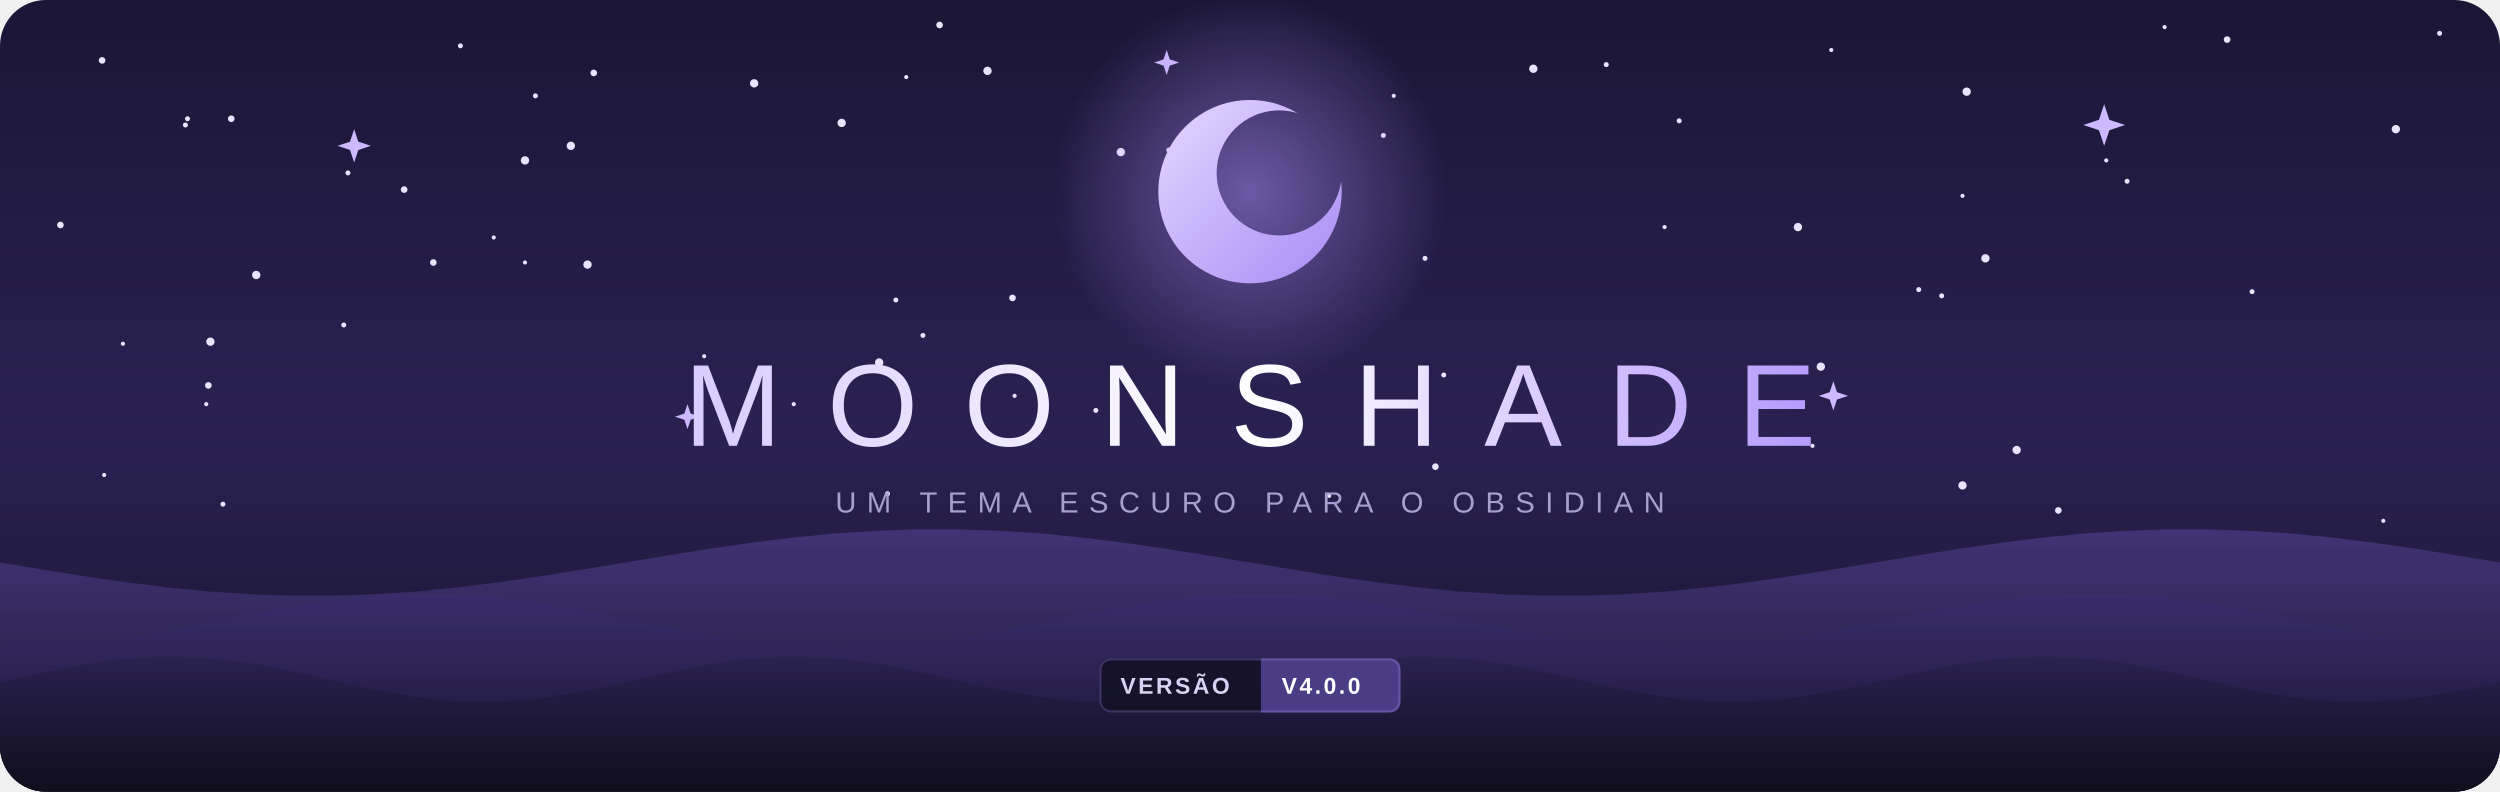
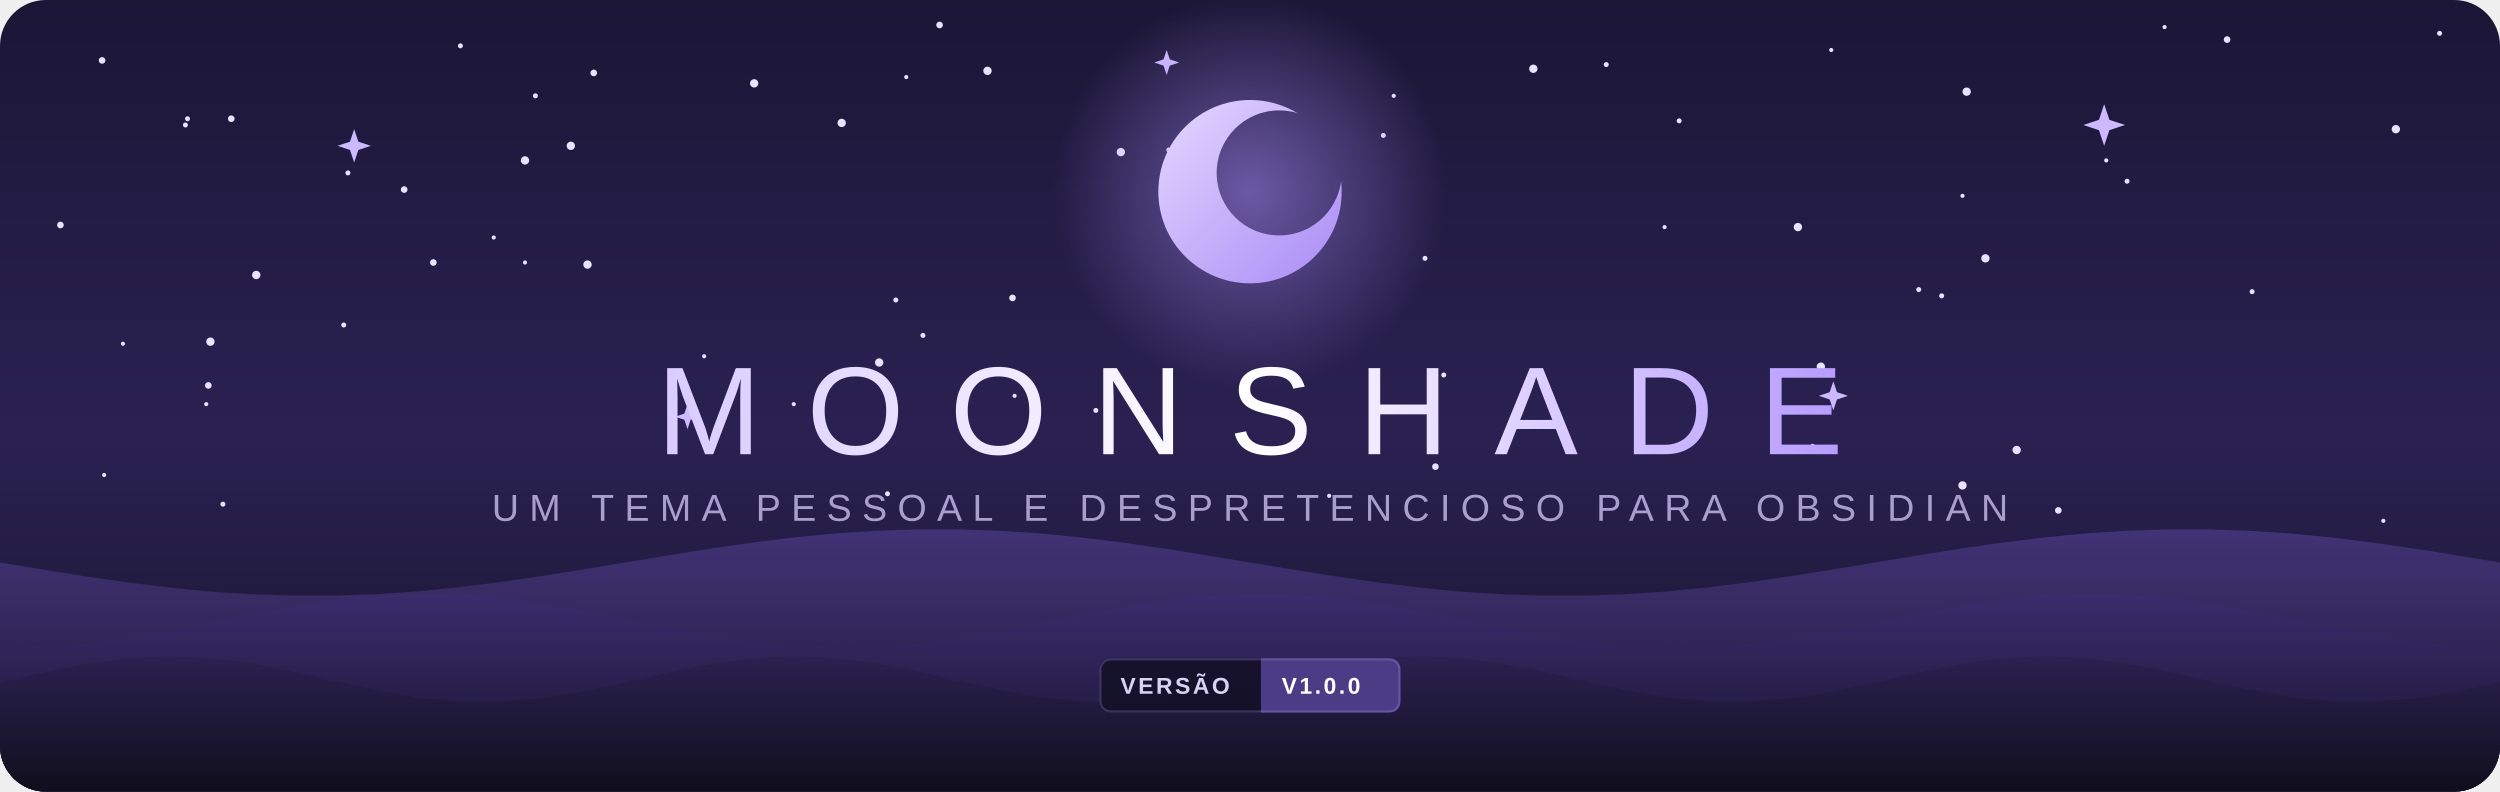
<svg xmlns="http://www.w3.org/2000/svg" viewBox="0 0 1200 380" width="1200" height="380" role="img" aria-label="Moonshade, um tema escuro para o Obsidian. Versão 4.0.0">
  <defs>
    <clipPath id="c">
      <rect width="1200" height="380" rx="22" />
    </clipPath>
    <linearGradient id="bg" x1="0" y1="0" x2="0" y2="1">
      <stop offset="0" stop-color="#1b1636" />
      <stop offset=".55" stop-color="#2a2152" />
      <stop offset="1" stop-color="#17142a" />
    </linearGradient>
    <linearGradient id="w1" x1="0" y1="0" x2="0" y2="1">
      <stop offset="0" stop-color="#4b3a85" />
      <stop offset="1" stop-color="#1b1633" />
    </linearGradient>
    <linearGradient id="w2" x1="0" y1="0" x2="0" y2="1">
      <stop offset="0" stop-color="#3a2d6e" />
      <stop offset="1" stop-color="#15112a" />
    </linearGradient>
    <linearGradient id="w3" x1="0" y1="0" x2="0" y2="1">
      <stop offset="0" stop-color="#2a2150" />
      <stop offset="1" stop-color="#100e1c" />
    </linearGradient>
    <radialGradient id="glow">
      <stop offset="0" stop-color="#a98bf5" stop-opacity=".55" />
      <stop offset="1" stop-color="#a98bf5" stop-opacity="0" />
    </radialGradient>
    <linearGradient id="moon" x1="0" y1="0" x2="1" y2="1">
      <stop offset="0" stop-color="#e4d8ff" />
      <stop offset="1" stop-color="#a98bf5" />
    </linearGradient>
    <linearGradient id="txt" x1="0" y1="0" x2="1" y2="0">
      <stop offset="0" stop-color="#d9ccff" />
      <stop offset=".5" stop-color="#ffffff" />
      <stop offset="1" stop-color="#b79cff" />
    </linearGradient>
    <mask id="crescent">
      <rect width="100" height="100" x="-50" y="-50" fill="#fff" />
      <circle cx="14" cy="-9" r="30" fill="#000" />
    </mask>
  </defs>
  <g clip-path="url(#c)">
    <rect width="1200" height="380" fill="url(#bg)" />
    <circle cx="942" cy="233" r="2" fill="#e9e3ff">
      <animate attributeName="opacity" values="0.15;1;0.15" dur="3.5s" begin="-3.4s" repeatCount="indefinite" />
    </circle>
    <circle cx="404" cy="59" r="2" fill="#e9e3ff">
      <animate attributeName="opacity" values="0.15;1;0.15" dur="4.0s" begin="-3.2s" repeatCount="indefinite" />
    </circle>
    <circle cx="208" cy="126" r="1.6" fill="#e9e3ff">
      <animate attributeName="opacity" values="0.15;1;0.15" dur="2.6s" begin="-2.2s" repeatCount="indefinite" />
    </circle>
    <circle cx="101" cy="164" r="2" fill="#e9e3ff">
      <animate attributeName="opacity" values="0.15;1;0.15" dur="4.9s" begin="-2.6s" repeatCount="indefinite" />
    </circle>
    <circle cx="338" cy="171" r="1" fill="#e9e3ff">
      <animate attributeName="opacity" values="0.15;1;0.15" dur="4.5s" begin="-0.3s" repeatCount="indefinite" />
    </circle>
    <circle cx="89" cy="60" r="1.2" fill="#e9e3ff">
      <animate attributeName="opacity" values="0.15;1;0.15" dur="3.9s" begin="-3.1s" repeatCount="indefinite" />
    </circle>
    <circle cx="684" cy="124" r="1.2" fill="#e9e3ff">
      <animate attributeName="opacity" values="0.15;1;0.15" dur="3.7s" begin="-2.6s" repeatCount="indefinite" />
    </circle>
    <circle cx="1039" cy="13" r="1" fill="#e9e3ff">
      <animate attributeName="opacity" values="0.15;1;0.15" dur="3.5s" begin="-1.1s" repeatCount="indefinite" />
    </circle>
    <circle cx="1144" cy="250" r="1" fill="#e9e3ff">
      <animate attributeName="opacity" values="0.15;1;0.15" dur="4.2s" begin="-1.3s" repeatCount="indefinite" />
    </circle>
    <circle cx="486" cy="143" r="1.6" fill="#e9e3ff">
      <animate attributeName="opacity" values="0.15;1;0.15" dur="2.3s" begin="-2.3s" repeatCount="indefinite" />
    </circle>
    <circle cx="237" cy="114" r="1" fill="#e9e3ff">
      <animate attributeName="opacity" values="0.15;1;0.15" dur="4.6s" begin="-1.5s" repeatCount="indefinite" />
    </circle>
    <circle cx="50" cy="228" r="1" fill="#e9e3ff">
      <animate attributeName="opacity" values="0.15;1;0.15" dur="2.8s" begin="-3.7s" repeatCount="indefinite" />
    </circle>
    <circle cx="123" cy="132" r="2" fill="#e9e3ff">
      <animate attributeName="opacity" values="0.15;1;0.15" dur="4.9s" begin="-1.6s" repeatCount="indefinite" />
    </circle>
    <circle cx="165" cy="156" r="1.2" fill="#e9e3ff">
      <animate attributeName="opacity" values="0.15;1;0.15" dur="4.4s" begin="-1.1s" repeatCount="indefinite" />
    </circle>
    <circle cx="194" cy="91" r="1.6" fill="#e9e3ff">
      <animate attributeName="opacity" values="0.15;1;0.15" dur="2.2s" begin="-1.6s" repeatCount="indefinite" />
    </circle>
    <circle cx="257" cy="46" r="1.2" fill="#e9e3ff">
      <animate attributeName="opacity" values="0.15;1;0.15" dur="4.2s" begin="-0.0s" repeatCount="indefinite" />
    </circle>
    <circle cx="968" cy="216" r="2" fill="#e9e3ff">
      <animate attributeName="opacity" values="0.15;1;0.15" dur="2.7s" begin="-2.2s" repeatCount="indefinite" />
    </circle>
    <circle cx="932" cy="142" r="1.2" fill="#e9e3ff">
      <animate attributeName="opacity" values="0.15;1;0.15" dur="5.0s" begin="-3.1s" repeatCount="indefinite" />
    </circle>
    <circle cx="874" cy="176" r="2" fill="#e9e3ff">
      <animate attributeName="opacity" values="0.15;1;0.15" dur="2.5s" begin="-1.7s" repeatCount="indefinite" />
    </circle>
    <circle cx="451" cy="12" r="1.6" fill="#e9e3ff">
      <animate attributeName="opacity" values="0.15;1;0.15" dur="4.6s" begin="-3.9s" repeatCount="indefinite" />
    </circle>
    <circle cx="638" cy="238" r="1" fill="#e9e3ff">
      <animate attributeName="opacity" values="0.15;1;0.15" dur="2.8s" begin="-1.6s" repeatCount="indefinite" />
    </circle>
    <circle cx="221" cy="22" r="1.2" fill="#e9e3ff">
      <animate attributeName="opacity" values="0.15;1;0.15" dur="2.8s" begin="-1.0s" repeatCount="indefinite" />
    </circle>
    <circle cx="689" cy="224" r="1.6" fill="#e9e3ff">
      <animate attributeName="opacity" values="0.15;1;0.15" dur="3.3s" begin="-0.3s" repeatCount="indefinite" />
    </circle>
    <circle cx="443" cy="161" r="1.2" fill="#e9e3ff">
      <animate attributeName="opacity" values="0.15;1;0.15" dur="2.2s" begin="-1.5s" repeatCount="indefinite" />
    </circle>
    <circle cx="944" cy="44" r="2" fill="#e9e3ff">
      <animate attributeName="opacity" values="0.15;1;0.15" dur="4.5s" begin="-0.5s" repeatCount="indefinite" />
    </circle>
    <circle cx="806" cy="58" r="1.2" fill="#e9e3ff">
      <animate attributeName="opacity" values="0.15;1;0.15" dur="3.1s" begin="-0.9s" repeatCount="indefinite" />
    </circle>
    <circle cx="526" cy="197" r="1.2" fill="#e9e3ff">
      <animate attributeName="opacity" values="0.15;1;0.15" dur="2.6s" begin="-2.5s" repeatCount="indefinite" />
    </circle>
    <circle cx="1150" cy="62" r="2" fill="#e9e3ff">
      <animate attributeName="opacity" values="0.15;1;0.15" dur="4.7s" begin="-2.4s" repeatCount="indefinite" />
    </circle>
    <circle cx="879" cy="24" r="1" fill="#e9e3ff">
      <animate attributeName="opacity" values="0.15;1;0.15" dur="2.5s" begin="-2.0s" repeatCount="indefinite" />
    </circle>
    <circle cx="538" cy="73" r="2" fill="#e9e3ff">
      <animate attributeName="opacity" values="0.15;1;0.15" dur="2.9s" begin="-3.3s" repeatCount="indefinite" />
    </circle>
    <circle cx="1021" cy="87" r="1.2" fill="#e9e3ff">
      <animate attributeName="opacity" values="0.15;1;0.15" dur="4.8s" begin="-3.9s" repeatCount="indefinite" />
    </circle>
    <circle cx="274" cy="70" r="2" fill="#e9e3ff">
      <animate attributeName="opacity" values="0.15;1;0.15" dur="3.8s" begin="-3.4s" repeatCount="indefinite" />
    </circle>
    <circle cx="167" cy="83" r="1.2" fill="#e9e3ff">
      <animate attributeName="opacity" values="0.15;1;0.15" dur="4.8s" begin="-0.8s" repeatCount="indefinite" />
    </circle>
    <circle cx="49" cy="29" r="1.6" fill="#e9e3ff">
      <animate attributeName="opacity" values="0.15;1;0.15" dur="3.4s" begin="-1.0s" repeatCount="indefinite" />
    </circle>
    <circle cx="111" cy="57" r="1.6" fill="#e9e3ff">
      <animate attributeName="opacity" values="0.15;1;0.15" dur="3.2s" begin="-2.3s" repeatCount="indefinite" />
    </circle>
    <circle cx="285" cy="35" r="1.6" fill="#e9e3ff">
      <animate attributeName="opacity" values="0.15;1;0.15" dur="2.6s" begin="-1.8s" repeatCount="indefinite" />
    </circle>
    <circle cx="693" cy="180" r="1.2" fill="#e9e3ff">
      <animate attributeName="opacity" values="0.15;1;0.15" dur="3.9s" begin="-3.7s" repeatCount="indefinite" />
    </circle>
    <circle cx="988" cy="245" r="1.6" fill="#e9e3ff">
      <animate attributeName="opacity" values="0.15;1;0.15" dur="4.2s" begin="-3.9s" repeatCount="indefinite" />
    </circle>
    <circle cx="59" cy="165" r="1" fill="#e9e3ff">
      <animate attributeName="opacity" values="0.15;1;0.15" dur="3.6s" begin="-2.9s" repeatCount="indefinite" />
    </circle>
    <circle cx="669" cy="46" r="1" fill="#e9e3ff">
      <animate attributeName="opacity" values="0.15;1;0.15" dur="2.4s" begin="-2.2s" repeatCount="indefinite" />
    </circle>
    <circle cx="107" cy="242" r="1.2" fill="#e9e3ff">
      <animate attributeName="opacity" values="0.15;1;0.15" dur="4.4s" begin="-3.7s" repeatCount="indefinite" />
    </circle>
    <circle cx="736" cy="33" r="2" fill="#e9e3ff">
      <animate attributeName="opacity" values="0.15;1;0.15" dur="4.7s" begin="-3.5s" repeatCount="indefinite" />
    </circle>
    <circle cx="870" cy="214" r="1" fill="#e9e3ff">
      <animate attributeName="opacity" values="0.15;1;0.15" dur="4.6s" begin="-2.3s" repeatCount="indefinite" />
    </circle>
    <circle cx="799" cy="109" r="1" fill="#e9e3ff">
      <animate attributeName="opacity" values="0.15;1;0.15" dur="3.9s" begin="-0.3s" repeatCount="indefinite" />
    </circle>
    <circle cx="252" cy="77" r="2" fill="#e9e3ff">
      <animate attributeName="opacity" values="0.15;1;0.15" dur="4.2s" begin="-1.6s" repeatCount="indefinite" />
    </circle>
    <circle cx="953" cy="124" r="2" fill="#e9e3ff">
      <animate attributeName="opacity" values="0.15;1;0.15" dur="4.5s" begin="-0.3s" repeatCount="indefinite" />
    </circle>
    <circle cx="1069" cy="19" r="1.6" fill="#e9e3ff">
      <animate attributeName="opacity" values="0.15;1;0.15" dur="3.9s" begin="-1.9s" repeatCount="indefinite" />
    </circle>
    <circle cx="487" cy="190" r="1" fill="#e9e3ff">
      <animate attributeName="opacity" values="0.15;1;0.15" dur="3.6s" begin="-2.5s" repeatCount="indefinite" />
    </circle>
    <circle cx="1011" cy="77" r="1" fill="#e9e3ff">
      <animate attributeName="opacity" values="0.15;1;0.15" dur="3.2s" begin="-0.6s" repeatCount="indefinite" />
    </circle>
    <circle cx="430" cy="144" r="1.2" fill="#e9e3ff">
      <animate attributeName="opacity" values="0.15;1;0.15" dur="4.3s" begin="-1.4s" repeatCount="indefinite" />
    </circle>
    <circle cx="921" cy="139" r="1.2" fill="#e9e3ff">
      <animate attributeName="opacity" values="0.15;1;0.15" dur="3.1s" begin="-2.7s" repeatCount="indefinite" />
    </circle>
    <circle cx="422" cy="174" r="2" fill="#e9e3ff">
      <animate attributeName="opacity" values="0.15;1;0.15" dur="4.5s" begin="-3.0s" repeatCount="indefinite" />
    </circle>
    <circle cx="426" cy="237" r="1.2" fill="#e9e3ff">
      <animate attributeName="opacity" values="0.15;1;0.15" dur="3.3s" begin="-2.3s" repeatCount="indefinite" />
    </circle>
    <circle cx="664" cy="65" r="1.2" fill="#e9e3ff">
      <animate attributeName="opacity" values="0.15;1;0.15" dur="2.6s" begin="-1.4s" repeatCount="indefinite" />
    </circle>
    <circle cx="99" cy="194" r="1" fill="#e9e3ff">
      <animate attributeName="opacity" values="0.15;1;0.15" dur="4.9s" begin="-1.1s" repeatCount="indefinite" />
    </circle>
    <circle cx="362" cy="40" r="2" fill="#e9e3ff">
      <animate attributeName="opacity" values="0.15;1;0.15" dur="3.5s" begin="-3.7s" repeatCount="indefinite" />
    </circle>
    <circle cx="863" cy="109" r="2" fill="#e9e3ff">
      <animate attributeName="opacity" values="0.15;1;0.15" dur="4.1s" begin="-2.9s" repeatCount="indefinite" />
    </circle>
    <circle cx="942" cy="94" r="1" fill="#e9e3ff">
      <animate attributeName="opacity" values="0.15;1;0.15" dur="4.5s" begin="-1.1s" repeatCount="indefinite" />
    </circle>
    <circle cx="100" cy="185" r="1.6" fill="#e9e3ff">
      <animate attributeName="opacity" values="0.15;1;0.15" dur="3.8s" begin="-1.2s" repeatCount="indefinite" />
    </circle>
    <circle cx="1171" cy="16" r="1.2" fill="#e9e3ff">
      <animate attributeName="opacity" values="0.15;1;0.15" dur="3.3s" begin="-0.8s" repeatCount="indefinite" />
    </circle>
    <circle cx="561" cy="72" r="1.2" fill="#e9e3ff">
      <animate attributeName="opacity" values="0.15;1;0.15" dur="4.4s" begin="-3.9s" repeatCount="indefinite" />
    </circle>
    <circle cx="252" cy="126" r="1" fill="#e9e3ff">
      <animate attributeName="opacity" values="0.15;1;0.15" dur="4.0s" begin="-2.6s" repeatCount="indefinite" />
    </circle>
    <circle cx="771" cy="31" r="1.2" fill="#e9e3ff">
      <animate attributeName="opacity" values="0.15;1;0.15" dur="2.8s" begin="-1.9s" repeatCount="indefinite" />
    </circle>
    <circle cx="381" cy="194" r="1" fill="#e9e3ff">
      <animate attributeName="opacity" values="0.15;1;0.15" dur="4.3s" begin="-2.1s" repeatCount="indefinite" />
    </circle>
    <circle cx="90" cy="57" r="1.2" fill="#e9e3ff">
      <animate attributeName="opacity" values="0.15;1;0.15" dur="3.0s" begin="-1.4s" repeatCount="indefinite" />
    </circle>
    <circle cx="1081" cy="140" r="1.2" fill="#e9e3ff">
      <animate attributeName="opacity" values="0.15;1;0.15" dur="3.3s" begin="-3.2s" repeatCount="indefinite" />
    </circle>
    <circle cx="474" cy="34" r="2" fill="#e9e3ff">
      <animate attributeName="opacity" values="0.15;1;0.15" dur="4.8s" begin="-2.9s" repeatCount="indefinite" />
    </circle>
    <circle cx="282" cy="127" r="2" fill="#e9e3ff">
      <animate attributeName="opacity" values="0.15;1;0.15" dur="2.8s" begin="-3.5s" repeatCount="indefinite" />
    </circle>
    <circle cx="29" cy="108" r="1.6" fill="#e9e3ff">
      <animate attributeName="opacity" values="0.15;1;0.15" dur="3.5s" begin="-2.6s" repeatCount="indefinite" />
    </circle>
    <circle cx="435" cy="37" r="1" fill="#e9e3ff">
      <animate attributeName="opacity" values="0.15;1;0.15" dur="2.8s" begin="-3.6s" repeatCount="indefinite" />
    </circle>
    <path d="M170,62 L172.0,68.0 L178,70 L172.0,72.0 L170,78 L168.0,72.0 L162,70 L168.0,68.0 Z" fill="#cdb9ff">
      <animate attributeName="opacity" values="0.2;1;0.2" dur="3.4s" begin="-2s" repeatCount="indefinite" />
      <animateTransform attributeName="transform" type="rotate" from="0 170 70" to="360 170 70" dur="14s" repeatCount="indefinite" />
    </path>
    <path d="M1010,50 L1012.5,57.5 L1020,60 L1012.5,62.5 L1010,70 L1007.5,62.5 L1000,60 L1007.5,57.5 Z" fill="#cdb9ff">
      <animate attributeName="opacity" values="0.2;1;0.2" dur="3.4s" begin="-2s" repeatCount="indefinite" />
      <animateTransform attributeName="transform" type="rotate" from="0 1010 60" to="360 1010 60" dur="14s" repeatCount="indefinite" />
    </path>
    <path d="M330,194 L331.5,198.5 L336,200 L331.5,201.5 L330,206 L328.5,201.5 L324,200 L328.5,198.5 Z" fill="#cdb9ff">
      <animate attributeName="opacity" values="0.2;1;0.2" dur="3.4s" begin="-0s" repeatCount="indefinite" />
      <animateTransform attributeName="transform" type="rotate" from="0 330 200" to="360 330 200" dur="14s" repeatCount="indefinite" />
    </path>
    <path d="M880,183 L881.75,188.25 L887,190 L881.75,191.75 L880,197 L878.25,191.75 L873,190 L878.25,188.25 Z" fill="#cdb9ff">
      <animate attributeName="opacity" values="0.2;1;0.2" dur="3.4s" begin="-1s" repeatCount="indefinite" />
      <animateTransform attributeName="transform" type="rotate" from="0 880 190" to="360 880 190" dur="14s" repeatCount="indefinite" />
    </path>
    <path d="M560,24 L561.5,28.5 L566,30 L561.5,31.5 L560,36 L558.5,31.5 L554,30 L558.5,28.5 Z" fill="#cdb9ff">
      <animate attributeName="opacity" values="0.2;1;0.2" dur="3.4s" begin="-2s" repeatCount="indefinite" />
      <animateTransform attributeName="transform" type="rotate" from="0 560 30" to="360 560 30" dur="14s" repeatCount="indefinite" />
    </path>
    <g transform="translate(600,92)">
      <circle r="95" fill="url(#glow)">
        <animate attributeName="r" values="85;105;85" dur="6s" repeatCount="indefinite" />
        <animate attributeName="opacity" values="0.7;1;0.7" dur="6s" repeatCount="indefinite" />
      </circle>
      <g>
        <animateTransform attributeName="transform" type="translate" values="0,0;0,-6;0,0" dur="6s" repeatCount="indefinite" />
        <circle r="44" fill="url(#moon)" mask="url(#crescent)" />
      </g>
    </g>
    <path fill="url(#w1)" opacity=".75" d="M-1200,380 L-1200,270.0 L-1180,273.3 L-1160,276.5 L-1140,279.4 L-1120,281.9 L-1100,283.9 L-1080,285.2 L-1060,285.9 L-1040,285.9 L-1020,285.2 L-1000,283.9 L-980,281.9 L-960,279.4 L-940,276.5 L-920,273.3 L-900,270.0 L-880,266.7 L-860,263.5 L-840,260.6 L-820,258.1 L-800,256.1 L-780,254.8 L-760,254.1 L-740,254.1 L-720,254.8 L-700,256.1 L-680,258.1 L-660,260.6 L-640,263.5 L-620,266.7 L-600,270.0 L-580,273.3 L-560,276.5 L-540,279.4 L-520,281.9 L-500,283.9 L-480,285.2 L-460,285.9 L-440,285.9 L-420,285.2 L-400,283.9 L-380,281.9 L-360,279.4 L-340,276.5 L-320,273.3 L-300,270.0 L-280,266.7 L-260,263.5 L-240,260.6 L-220,258.1 L-200,256.1 L-180,254.8 L-160,254.1 L-140,254.1 L-120,254.8 L-100,256.1 L-80,258.1 L-60,260.6 L-40,263.5 L-20,266.7 L0,270.0 L20,273.3 L40,276.5 L60,279.4 L80,281.9 L100,283.9 L120,285.2 L140,285.9 L160,285.9 L180,285.2 L200,283.9 L220,281.9 L240,279.4 L260,276.5 L280,273.3 L300,270.0 L320,266.7 L340,263.5 L360,260.6 L380,258.1 L400,256.1 L420,254.8 L440,254.1 L460,254.1 L480,254.8 L500,256.1 L520,258.1 L540,260.6 L560,263.5 L580,266.7 L600,270.0 L620,273.3 L640,276.5 L660,279.4 L680,281.9 L700,283.9 L720,285.2 L740,285.9 L760,285.9 L780,285.2 L800,283.9 L820,281.9 L840,279.4 L860,276.5 L880,273.3 L900,270.0 L920,266.7 L940,263.5 L960,260.6 L980,258.1 L1000,256.1 L1020,254.8 L1040,254.1 L1060,254.1 L1080,254.8 L1100,256.1 L1120,258.1 L1140,260.6 L1160,263.5 L1180,266.7 L1200,270.0 L1220,273.3 L1240,276.5 L1260,279.4 L1280,281.9 L1300,283.9 L1320,285.2 L1340,285.9 L1360,285.9 L1380,285.2 L1400,283.9 L1420,281.9 L1440,279.4 L1460,276.5 L1480,273.3 L1500,270.0 L1520,266.7 L1540,263.5 L1560,260.6 L1580,258.1 L1600,256.1 L1620,254.8 L1640,254.1 L1660,254.1 L1680,254.8 L1700,256.1 L1720,258.1 L1740,260.6 L1760,263.5 L1780,266.7 L1800,270.0 L1800,380 Z">
      <animateTransform attributeName="transform" type="translate" from="0 0" to="-600 0" dur="22s" repeatCount="indefinite" />
    </path>
    <path fill="url(#w2)" opacity=".85" d="M-800,380 L-800,311.0 L-780,310.6 L-760,309.0 L-740,306.4 L-720,302.9 L-700,298.9 L-680,294.9 L-660,291.1 L-640,288.0 L-620,286.0 L-600,285.0 L-580,285.4 L-560,287.0 L-540,289.6 L-520,293.1 L-500,297.1 L-480,301.1 L-460,304.9 L-440,308.0 L-420,310.0 L-400,311.0 L-380,310.6 L-360,309.0 L-340,306.4 L-320,302.9 L-300,298.9 L-280,294.9 L-260,291.1 L-240,288.0 L-220,286.0 L-200,285.0 L-180,285.4 L-160,287.0 L-140,289.6 L-120,293.1 L-100,297.1 L-80,301.1 L-60,304.9 L-40,308.0 L-20,310.0 L0,311.0 L20,310.6 L40,309.0 L60,306.4 L80,302.9 L100,298.9 L120,294.9 L140,291.1 L160,288.0 L180,286.0 L200,285.0 L220,285.4 L240,287.0 L260,289.6 L280,293.1 L300,297.1 L320,301.1 L340,304.9 L360,308.0 L380,310.0 L400,311.0 L420,310.6 L440,309.0 L460,306.4 L480,302.9 L500,298.9 L520,294.9 L540,291.1 L560,288.0 L580,286.0 L600,285.0 L620,285.4 L640,287.0 L660,289.6 L680,293.1 L700,297.1 L720,301.1 L740,304.9 L760,308.0 L780,310.0 L800,311.0 L820,310.6 L840,309.0 L860,306.4 L880,302.9 L900,298.9 L920,294.9 L940,291.1 L960,288.0 L980,286.0 L1000,285.0 L1020,285.4 L1040,287.0 L1060,289.6 L1080,293.1 L1100,297.1 L1120,301.1 L1140,304.9 L1160,308.0 L1180,310.0 L1200,311.0 L1220,310.6 L1240,309.0 L1260,306.4 L1280,302.9 L1300,298.9 L1320,294.9 L1340,291.1 L1360,288.0 L1380,286.0 L1400,285.0 L1420,285.4 L1440,287.0 L1460,289.6 L1480,293.1 L1500,297.1 L1520,301.1 L1540,304.9 L1560,308.0 L1580,310.0 L1600,311.0 L1600,380 Z">
      <animateTransform attributeName="transform" type="translate" from="-400 0" to="0 0" dur="26s" repeatCount="indefinite" />
    </path>
    <path fill="url(#w3)" opacity="1" d="M-600,380 L-600,327.6 L-580,323.0 L-560,318.9 L-540,316.1 L-520,315.0 L-500,315.8 L-480,318.3 L-460,322.2 L-440,326.7 L-420,331.1 L-400,334.7 L-380,336.7 L-360,336.8 L-340,335.1 L-320,331.8 L-300,327.6 L-280,323.0 L-260,318.9 L-240,316.1 L-220,315.0 L-200,315.8 L-180,318.3 L-160,322.2 L-140,326.7 L-120,331.1 L-100,334.7 L-80,336.7 L-60,336.8 L-40,335.1 L-20,331.8 L0,327.6 L20,323.0 L40,318.9 L60,316.1 L80,315.0 L100,315.8 L120,318.3 L140,322.2 L160,326.7 L180,331.1 L200,334.7 L220,336.7 L240,336.8 L260,335.1 L280,331.8 L300,327.6 L320,323.0 L340,318.9 L360,316.1 L380,315.0 L400,315.8 L420,318.3 L440,322.2 L460,326.7 L480,331.1 L500,334.7 L520,336.7 L540,336.8 L560,335.1 L580,331.8 L600,327.6 L620,323.0 L640,318.9 L660,316.1 L680,315.0 L700,315.8 L720,318.3 L740,322.2 L760,326.7 L780,331.1 L800,334.7 L820,336.7 L840,336.8 L860,335.1 L880,331.8 L900,327.6 L920,323.0 L940,318.9 L960,316.1 L980,315.0 L1000,315.8 L1020,318.3 L1040,322.2 L1060,326.7 L1080,331.1 L1100,334.7 L1120,336.7 L1140,336.8 L1160,335.1 L1180,331.8 L1200,327.6 L1220,323.0 L1240,318.9 L1260,316.1 L1280,315.0 L1300,315.8 L1320,318.3 L1340,322.2 L1360,326.7 L1380,331.1 L1400,334.7 L1420,336.7 L1440,336.8 L1460,335.1 L1480,331.8 L1500,327.6 L1500,380 Z">
      <animateTransform attributeName="transform" type="translate" from="0 0" to="-300 0" dur="18s" repeatCount="indefinite" />
    </path>
-     <text x="600" y="214" text-anchor="middle" font-family="'Segoe UI','Helvetica Neue',Arial,sans-serif" font-size="56" font-weight="200" letter-spacing="22" fill="url(#txt)">MOONSHADE<animate attributeName="opacity" values="0.85;1;0.85" dur="5s" repeatCount="indefinite" />
+     <text x="600" y="218" text-anchor="middle" font-family="'Segoe UI','Helvetica Neue',Arial,sans-serif" font-size="60" font-weight="200" letter-spacing="22" fill="url(#txt)">MOONSHADE<animate attributeName="opacity" values="0.85;1;0.85" dur="5s" repeatCount="indefinite" />
    </text>
-     <text x="600" y="246" text-anchor="middle" font-family="'Segoe UI','Helvetica Neue',Arial,sans-serif" font-size="14" letter-spacing="5" fill="#a89fcf">UM TEMA ESCURO PARA O OBSIDIAN</text>
+     <text x="600" y="250" text-anchor="middle" font-family="'Segoe UI','Helvetica Neue',Arial,sans-serif" font-size="18" letter-spacing="5" fill="#a89fcf">UM TEMA PESSOAL E DESPRETENCIOSO PARA OBSIDIAN</text>
    <g id="badges" font-family="'Segoe UI','Helvetica Neue',Arial,sans-serif" font-size="11" font-weight="700" letter-spacing="1.2">
      <path d="M532.75,316H605.25V342H532.75A5,5 0 0 1 527.75,337V321A5,5 0 0 1 532.75,316Z" fill="#120f24" fill-opacity=".82" />
      <path d="M605.25,316H667.25A5,5 0 0 1 672.25,321V337A5,5 0 0 1 667.25,342H605.25Z" fill="#4b3d85" />
      <rect x="528.2" y="316.5" width="143.5" height="25" rx="5" fill="none" stroke="#a98bf5" stroke-opacity=".28" />
      <text x="537.8" y="333" fill="#d9d2f2" textLength="57.5" lengthAdjust="spacing">VERSÃO</text>
-       <text x="615.2" y="333" fill="#ffffff" textLength="47.0" lengthAdjust="spacing">V4.0.0</text>
+       <text x="615.2" y="333" fill="#ffffff" textLength="47.0" lengthAdjust="spacing">V1.0.0</text>
    </g>
  </g>
</svg>
